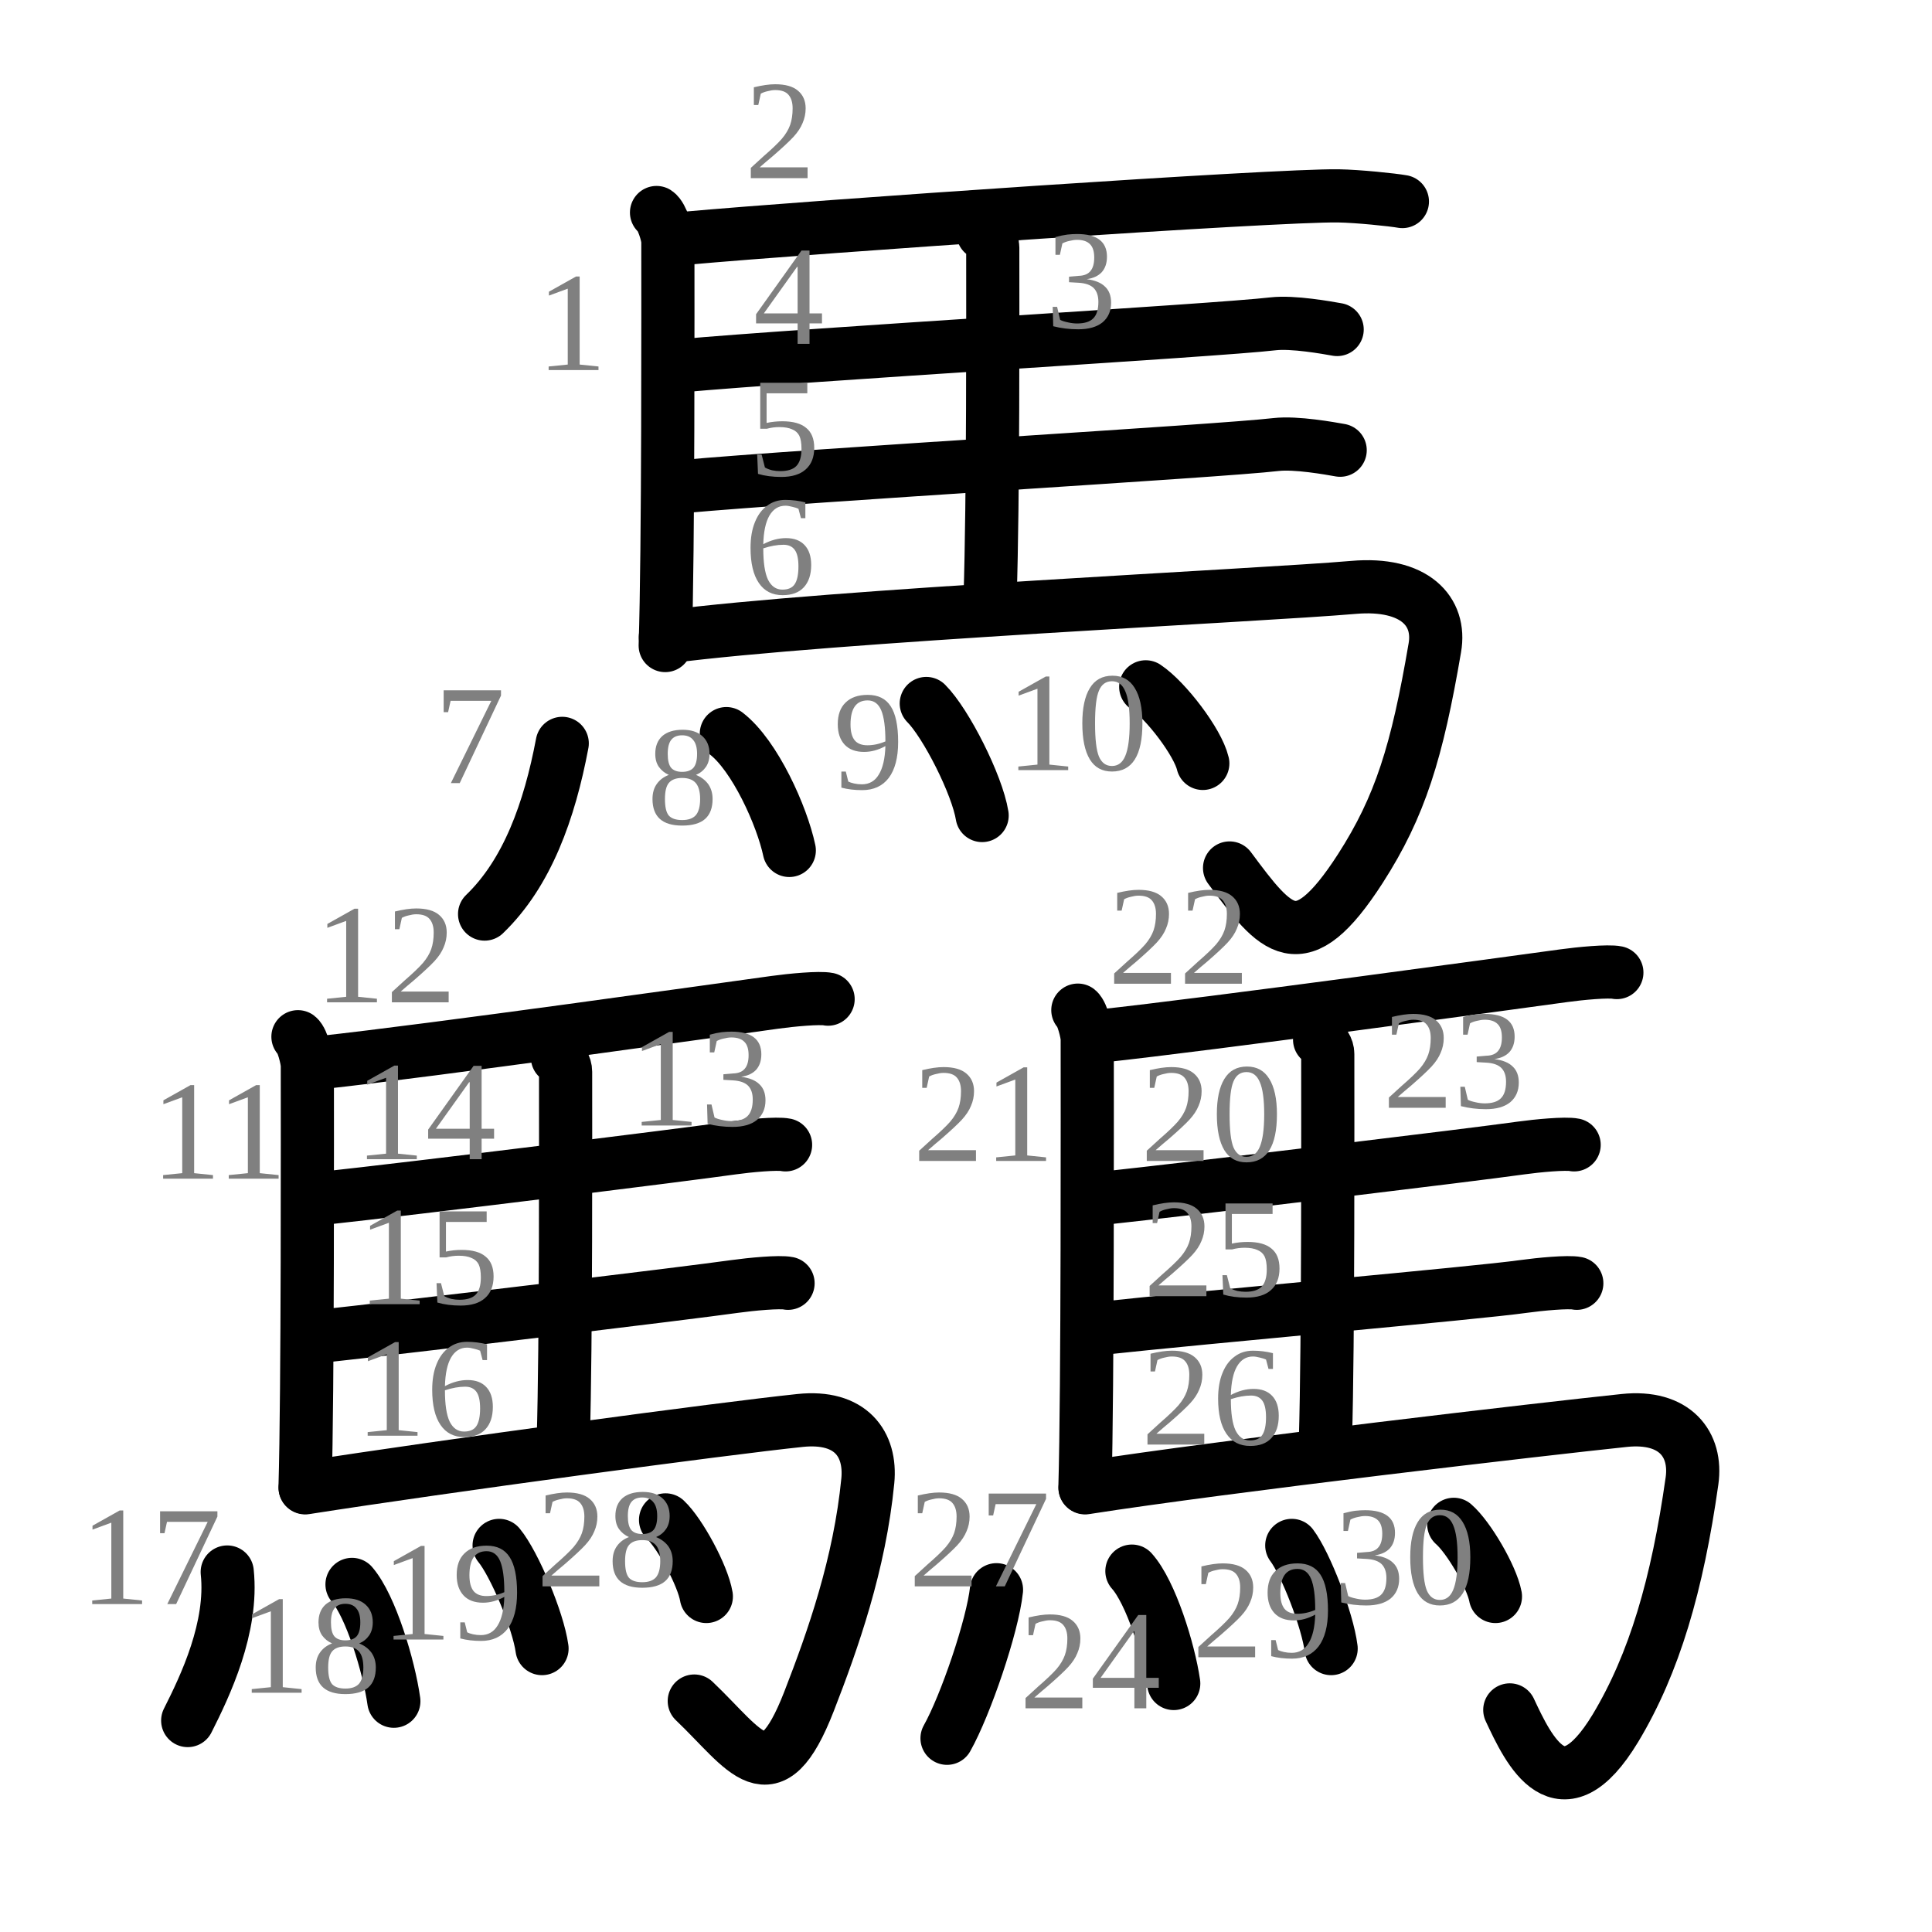
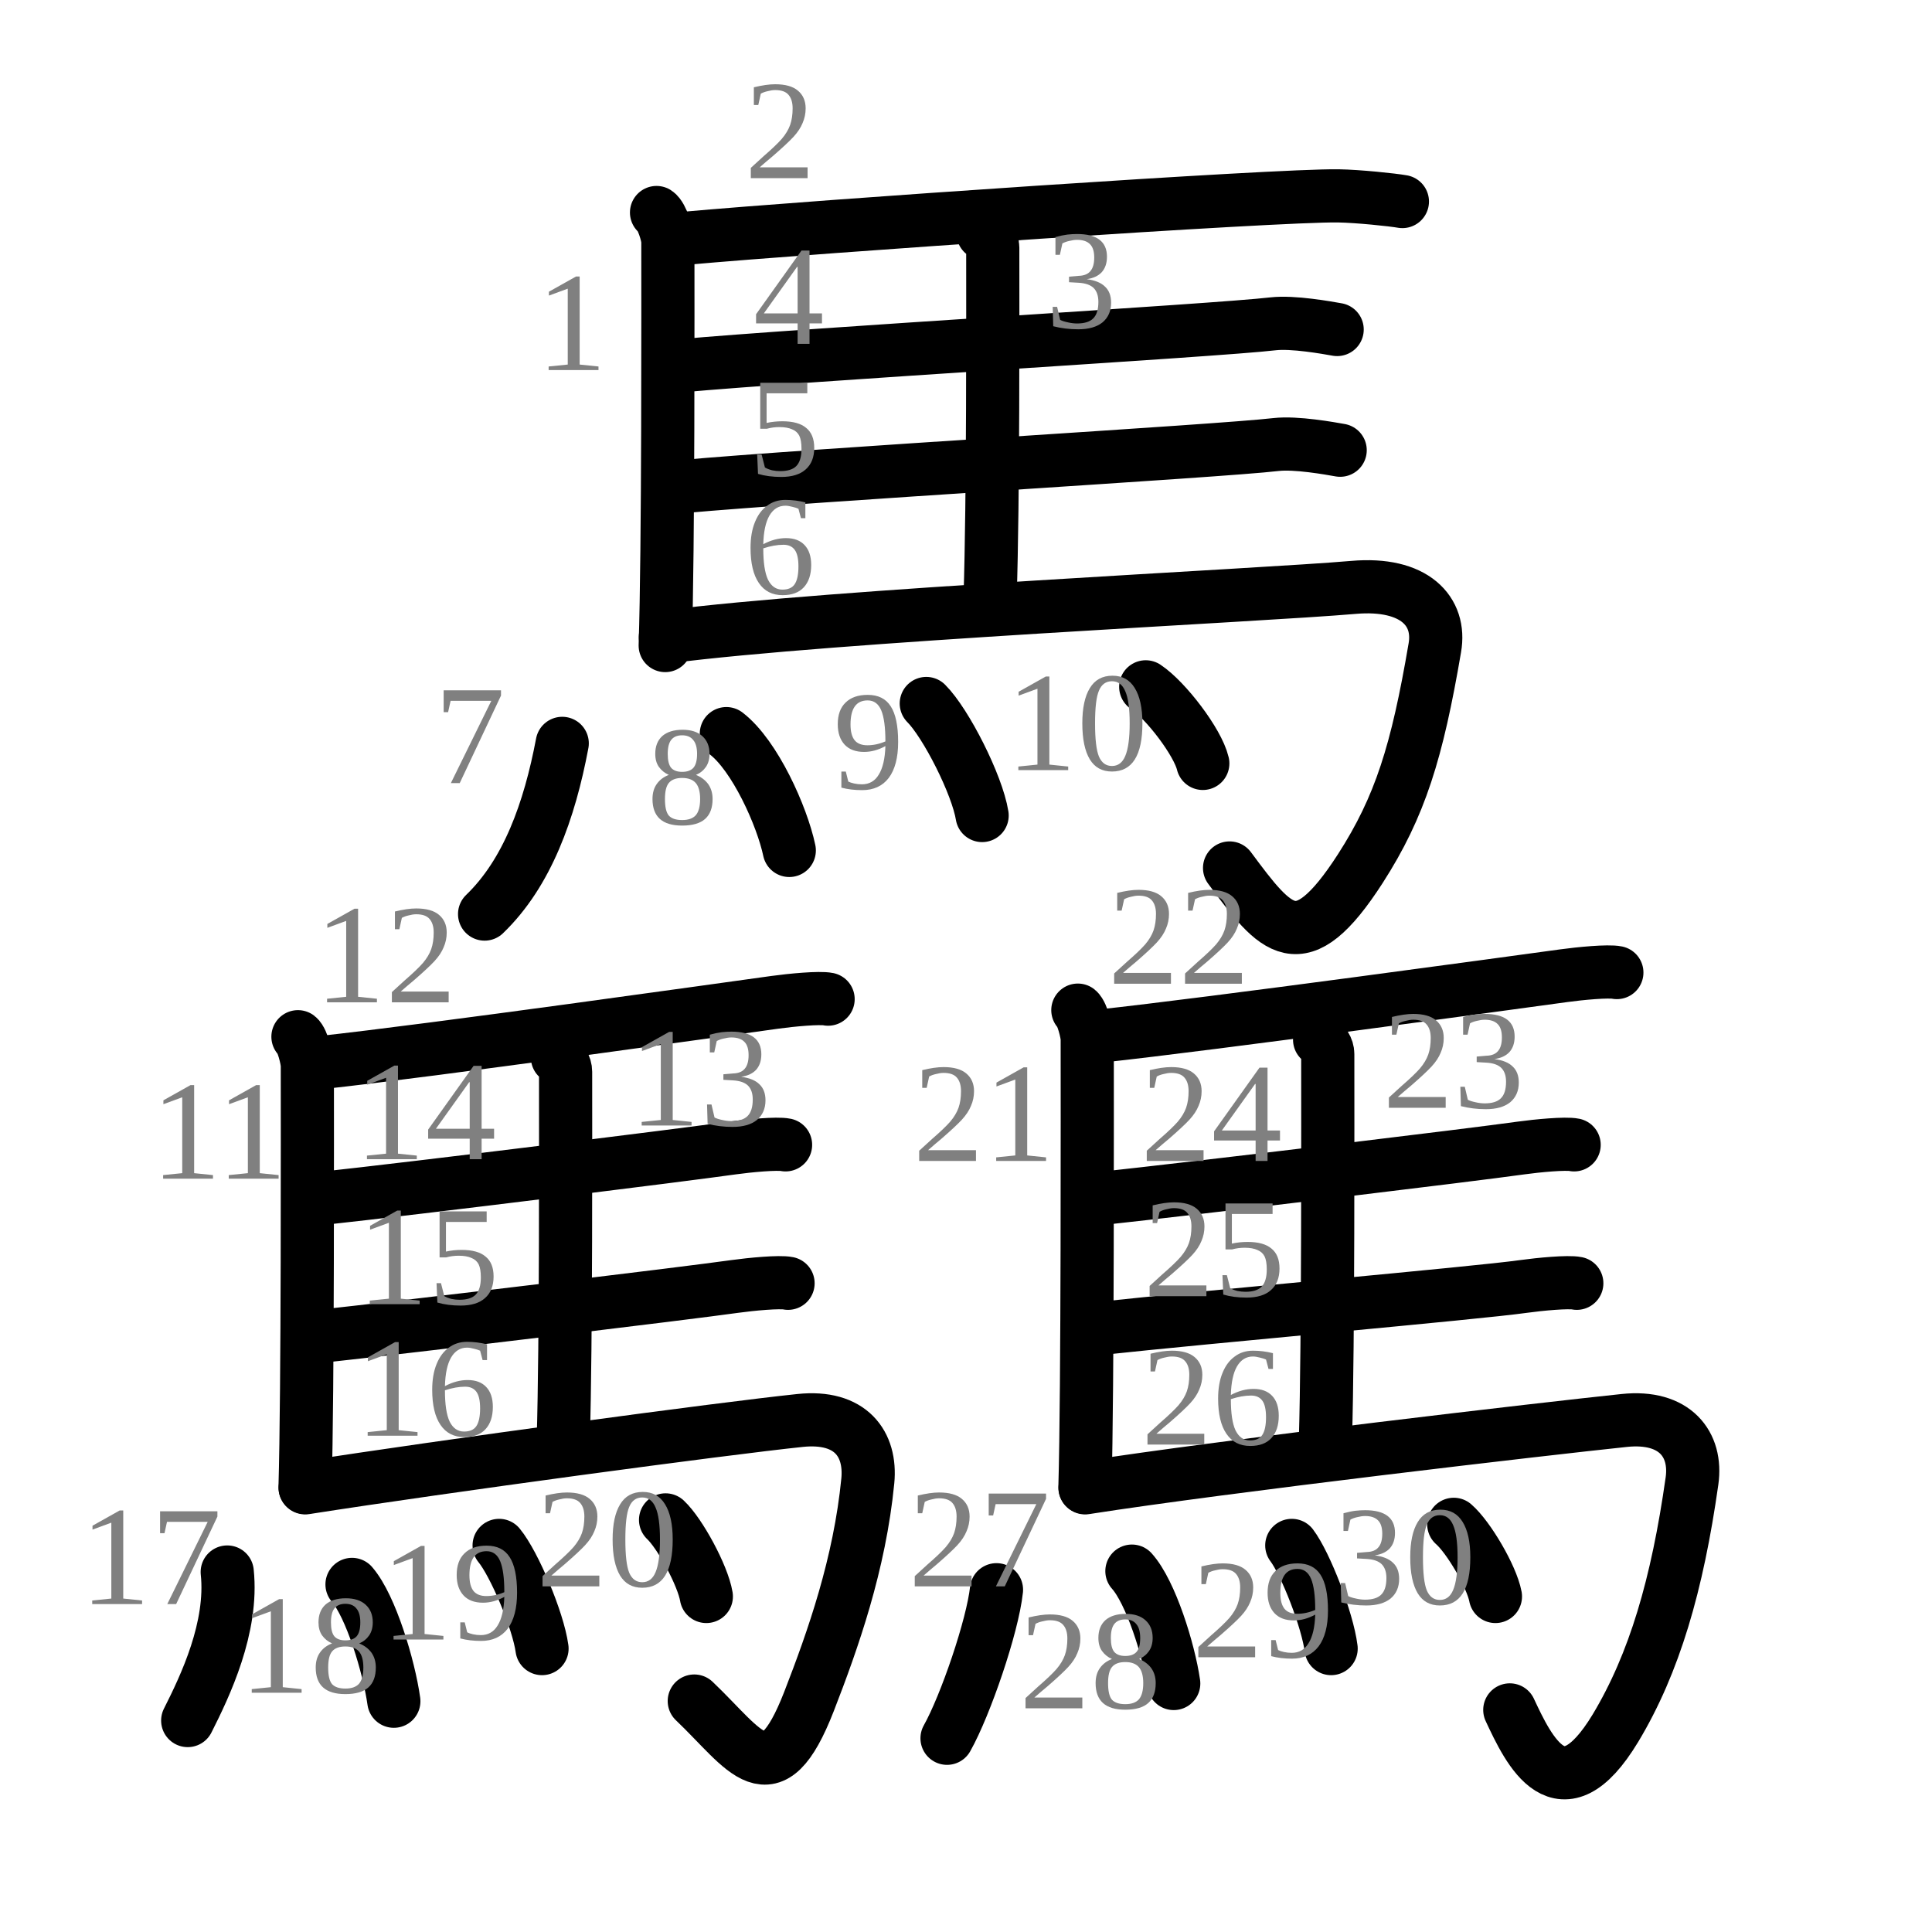
<svg xmlns="http://www.w3.org/2000/svg" xmlns:ns1="http://kanjivg.tagaini.net" width="109" height="109" viewBox="0 0 109 109">
  <g id="kvg:StrokePaths_09a6b" style="fill:none;stroke:#000000;stroke-width:3;stroke-linecap:round;stroke-linejoin:round;">
    <g id="kvg:09a6b" ns1:element="驫">
      <g id="kvg:09a6b-g1" ns1:element="馬" ns1:position="top" ns1:radical="general">
        <path id="kvg:09a6b-s1" ns1:type="㇑" d="M37.04,11.99c0.31,0.2,0.64,1.29,0.64,1.63c0,3.46,0.03,17.34-0.15,22.8" />
        <path id="kvg:09a6b-s2" ns1:type="㇐b" d="M38.58,13.45C46.13,12.77,72,11,75.5,11.05c1.14,0.02,3.05,0.22,3.62,0.32" />
        <path id="kvg:09a6b-s3" ns1:type="㇑a" d="M55.46,13.16c0.31,0.2,0.55,0.47,0.55,0.81c0,3.46,0.03,14.25-0.15,19.71" />
        <path id="kvg:09a6b-s4" ns1:type="㇐b" d="M38.24,20.65c7.55-0.68,30.34-2,33.58-2.38c1.13-0.13,3.05,0.22,3.62,0.32" />
        <path id="kvg:09a6b-s5" ns1:type="㇐b" d="M38.41,27.46c7.55-0.68,30.34-2,33.58-2.38c1.13-0.13,3.05,0.22,3.62,0.32" />
        <path id="kvg:09a6b-s6" ns1:type="㇆a" d="M37.54,35.94c9.56-1.24,33.52-2.34,38.82-2.8c3.45-0.3,4.95,1.35,4.59,3.41c-1,5.86-1.95,8.95-4.2,12.45c-3.41,5.29-4.75,3.51-7.38-0.03" />
        <g id="kvg:09a6b-g2" ns1:element="灬" ns1:variant="true" ns1:original="火">
          <path id="kvg:09a6b-s7" ns1:type="㇔" d="M31.72,41.94c-0.72,3.81-1.97,7.31-4.38,9.63" />
          <path id="kvg:09a6b-s8" ns1:type="㇔" d="M40.98,41.39c1.61,1.24,3.14,4.65,3.55,6.59" />
          <path id="kvg:09a6b-s9" ns1:type="㇔" d="M52.26,39.69c1.11,1.11,2.87,4.58,3.15,6.32" />
          <path id="kvg:09a6b-s10" ns1:type="㇔" d="M64.64,38.75c1.14,0.76,2.94,3.13,3.22,4.32" />
        </g>
      </g>
      <g id="kvg:09a6b-g3" ns1:position="bottom">
        <g id="kvg:09a6b-g4" ns1:element="馬" ns1:position="left" ns1:radical="general">
          <path id="kvg:09a6b-s11" ns1:type="㇑" d="M16.81,58.49c0.26,0.2,0.53,1.29,0.53,1.63c0,3.46,0.03,18.34-0.13,23.8" />
          <path id="kvg:09a6b-s12" ns1:type="㇐b" d="M18.09,59.95c6.28-0.68,22.93-3.03,25.62-3.4c0.94-0.13,2.53-0.28,3.01-0.18" />
          <path id="kvg:09a6b-s13" ns1:type="㇑a" d="M31.45,59.66c0.26,0.2,0.46,0.47,0.46,0.81c0,3.46,0.03,15.25-0.13,20.71" />
          <path id="kvg:09a6b-s14" ns1:type="㇐b" d="M17.81,67.65c6.28-0.68,20.81-2.5,23.5-2.88c0.94-0.13,2.53-0.28,3.01-0.18" />
          <path id="kvg:09a6b-s15" ns1:type="㇐b" d="M17.45,75.46c6.28-0.68,21.31-2.5,24-2.88c0.94-0.13,2.53-0.28,3.01-0.18" />
          <path id="kvg:09a6b-s16" ns1:type="㇆a" d="M17.22,83.94c7.94-1.24,23.52-3.34,27.92-3.8c2.86-0.3,4.02,1.33,3.82,3.41c-0.46,4.7-1.96,8.95-3.32,12.45c-2.16,5.54-3.56,2.74-6.47-0.03" />
          <g id="kvg:09a6b-g5" ns1:element="灬" ns1:variant="true" ns1:original="火">
            <path id="kvg:09a6b-s17" ns1:type="㇔" d="M12.82,88.69c0.33,3.13-1.24,6.42-2.23,8.38" />
            <path id="kvg:09a6b-s18" ns1:type="㇔" d="M19.86,89.39c1.07,1.24,2.09,4.66,2.36,6.59" />
            <path id="kvg:09a6b-s19" ns1:type="㇔" d="M28.16,87.19c0.85,1.03,2.2,4.22,2.42,5.82" />
            <path id="kvg:09a6b-s20" ns1:type="㇔" d="M37.55,85.75c0.81,0.76,2.1,3.13,2.3,4.32" />
          </g>
        </g>
        <g id="kvg:09a6b-g6" ns1:element="馬" ns1:position="right" ns1:radical="general">
          <path id="kvg:09a6b-s21" ns1:type="㇑" d="M60.81,56.99c0.25,0.2,0.53,1.29,0.53,1.63c0,3.46,0.03,19.84-0.13,25.3" />
          <path id="kvg:09a6b-s22" ns1:type="㇐b" d="M62.09,58.45c6.28-0.68,23.42-3.03,26.12-3.4c0.94-0.13,2.53-0.28,3.01-0.18" />
          <path id="kvg:09a6b-s23" ns1:type="㇑a" d="M74.45,58.66c0.25,0.2,0.46,0.47,0.46,0.81c0,3.46,0.03,16.25-0.13,21.71" />
          <path id="kvg:09a6b-s24" ns1:type="㇐b" d="M61.8,67.65c6.28-0.68,21.31-2.5,24-2.88c0.94-0.13,2.53-0.28,3.01-0.18" />
          <path id="kvg:09a6b-s25" ns1:type="㇐b" d="M61.95,74.96c6.28-0.68,21.31-2,24-2.38c0.94-0.13,2.53-0.28,3.01-0.18" />
          <path id="kvg:09a6b-s26" ns1:type="㇆a" d="M61.22,83.94c7.94-1.24,26.02-3.34,30.42-3.8c2.86-0.3,4.11,1.35,3.82,3.41c-0.83,5.86-2.12,10.29-4.32,13.95c-3.08,5.09-4.89,1.26-5.96-1.03" />
          <g id="kvg:09a6b-g7" ns1:element="灬" ns1:variant="true" ns1:original="火">
            <path id="kvg:09a6b-s27" ns1:type="㇔" d="M56.22,89.69c-0.22,2.06-1.75,6.53-2.79,8.38" />
            <path id="kvg:09a6b-s28" ns1:type="㇔" d="M63.86,88.64c1.07,1.19,2.09,4.48,2.36,6.34" />
            <path id="kvg:09a6b-s29" ns1:type="㇔" d="M72.88,87.19c0.78,1.03,2.02,4.22,2.22,5.82" />
            <path id="kvg:09a6b-s30" ns1:type="㇔" d="M82.02,86c0.83,0.72,2.14,2.95,2.35,4.07" />
          </g>
        </g>
      </g>
    </g>
  </g>
  <g id="kvg:StrokeNumbers_09a6b" style="font-size:8;fill:#808080">
    <text transform="matrix(1 0 0 1 30.25 20.88)">1</text>
    <text transform="matrix(1 0 0 1 42.00 10.05)">2</text>
    <text transform="matrix(1 0 0 1 59.00 18.50)">3</text>
    <text transform="matrix(1 0 0 1 42.50 19.40)">4</text>
    <text transform="matrix(1 0 0 1 42.25 26.83)">5</text>
    <text transform="matrix(1 0 0 1 42.00 33.50)">6</text>
    <text transform="matrix(1 0 0 1 24.50 44.18)">7</text>
    <text transform="matrix(1 0 0 1 36.50 46.50)">8</text>
    <text transform="matrix(1 0 0 1 47.00 44.50)">9</text>
    <text transform="matrix(1 0 0 1 56.75 43.45)">10</text>
    <text transform="matrix(1 0 0 1 8.50 66.50)">11</text>
    <text transform="matrix(1 0 0 1 17.75 56.55)">12</text>
    <text transform="matrix(1 0 0 1 35.50 63.50)">13</text>
    <text transform="matrix(1 0 0 1 20.00 65.40)">14</text>
    <text transform="matrix(1 0 0 1 20.16 73.58)">15</text>
    <text transform="matrix(1 0 0 1 20.04 81.00)">16</text>
    <text transform="matrix(1 0 0 1 4.50 90.50)">17</text>
    <text transform="matrix(1 0 0 1 13.50 95.50)">18</text>
    <text transform="matrix(1 0 0 1 21.50 92.50)">19</text>
-     <text transform="matrix(1 0 0 1 64.34 65.50)">20</text>
+     <text transform="matrix(1 0 0 1 30.25 89.50)">20</text>
    <text transform="matrix(1 0 0 1 51.50 65.50)">21</text>
    <text transform="matrix(1 0 0 1 62.50 55.50)">22</text>
    <text transform="matrix(1 0 0 1 78.00 62.50)">23</text>
-     <text transform="matrix(1 0 0 1 57.50 96.38)">24</text>
+     <text transform="matrix(1 0 0 1 64.34 65.50)">24</text>
    <text transform="matrix(1 0 0 1 64.50 73.13)">25</text>
    <text transform="matrix(1 0 0 1 64.38 81.50)">26</text>
    <text transform="matrix(1 0 0 1 51.25 89.50)">27</text>
-     <text transform="matrix(1 0 0 1 30.25 89.50)">28</text>
+     <text transform="matrix(1 0 0 1 57.50 96.38)">28</text>
    <text transform="matrix(1 0 0 1 67.25 93.50)">29</text>
    <text transform="matrix(1 0 0 1 75.25 90.50)">30</text>
  </g>
</svg>
